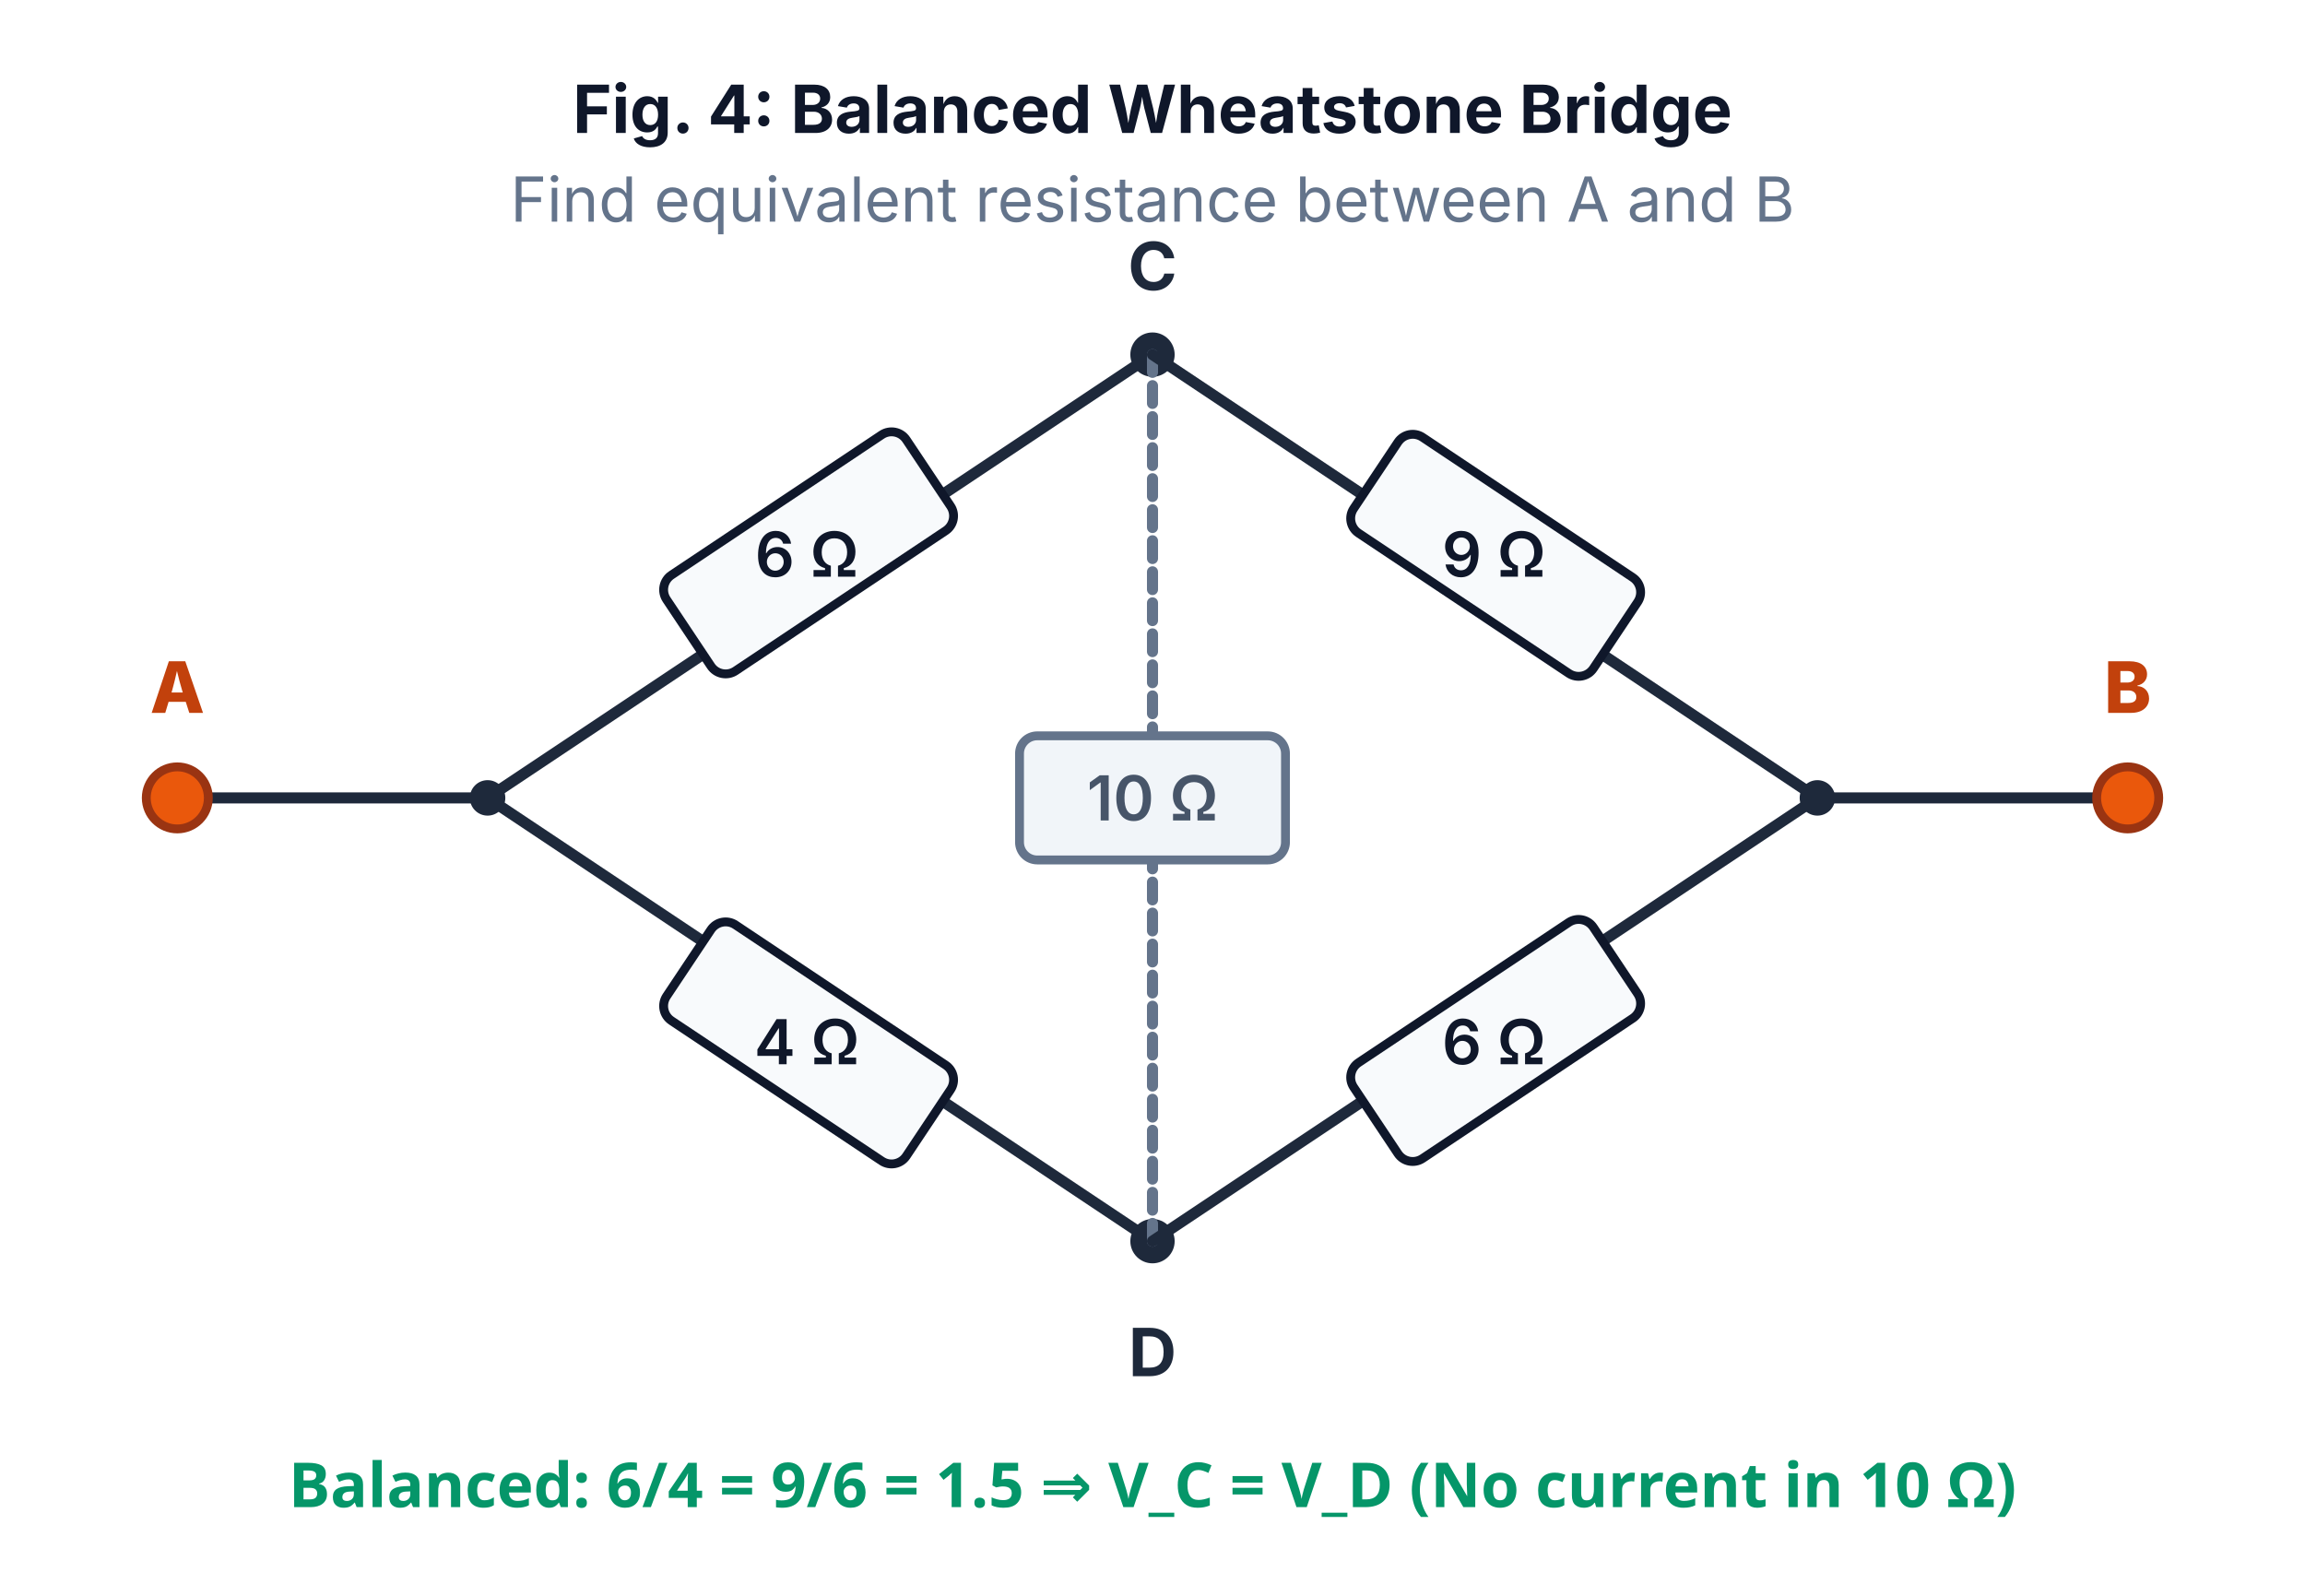
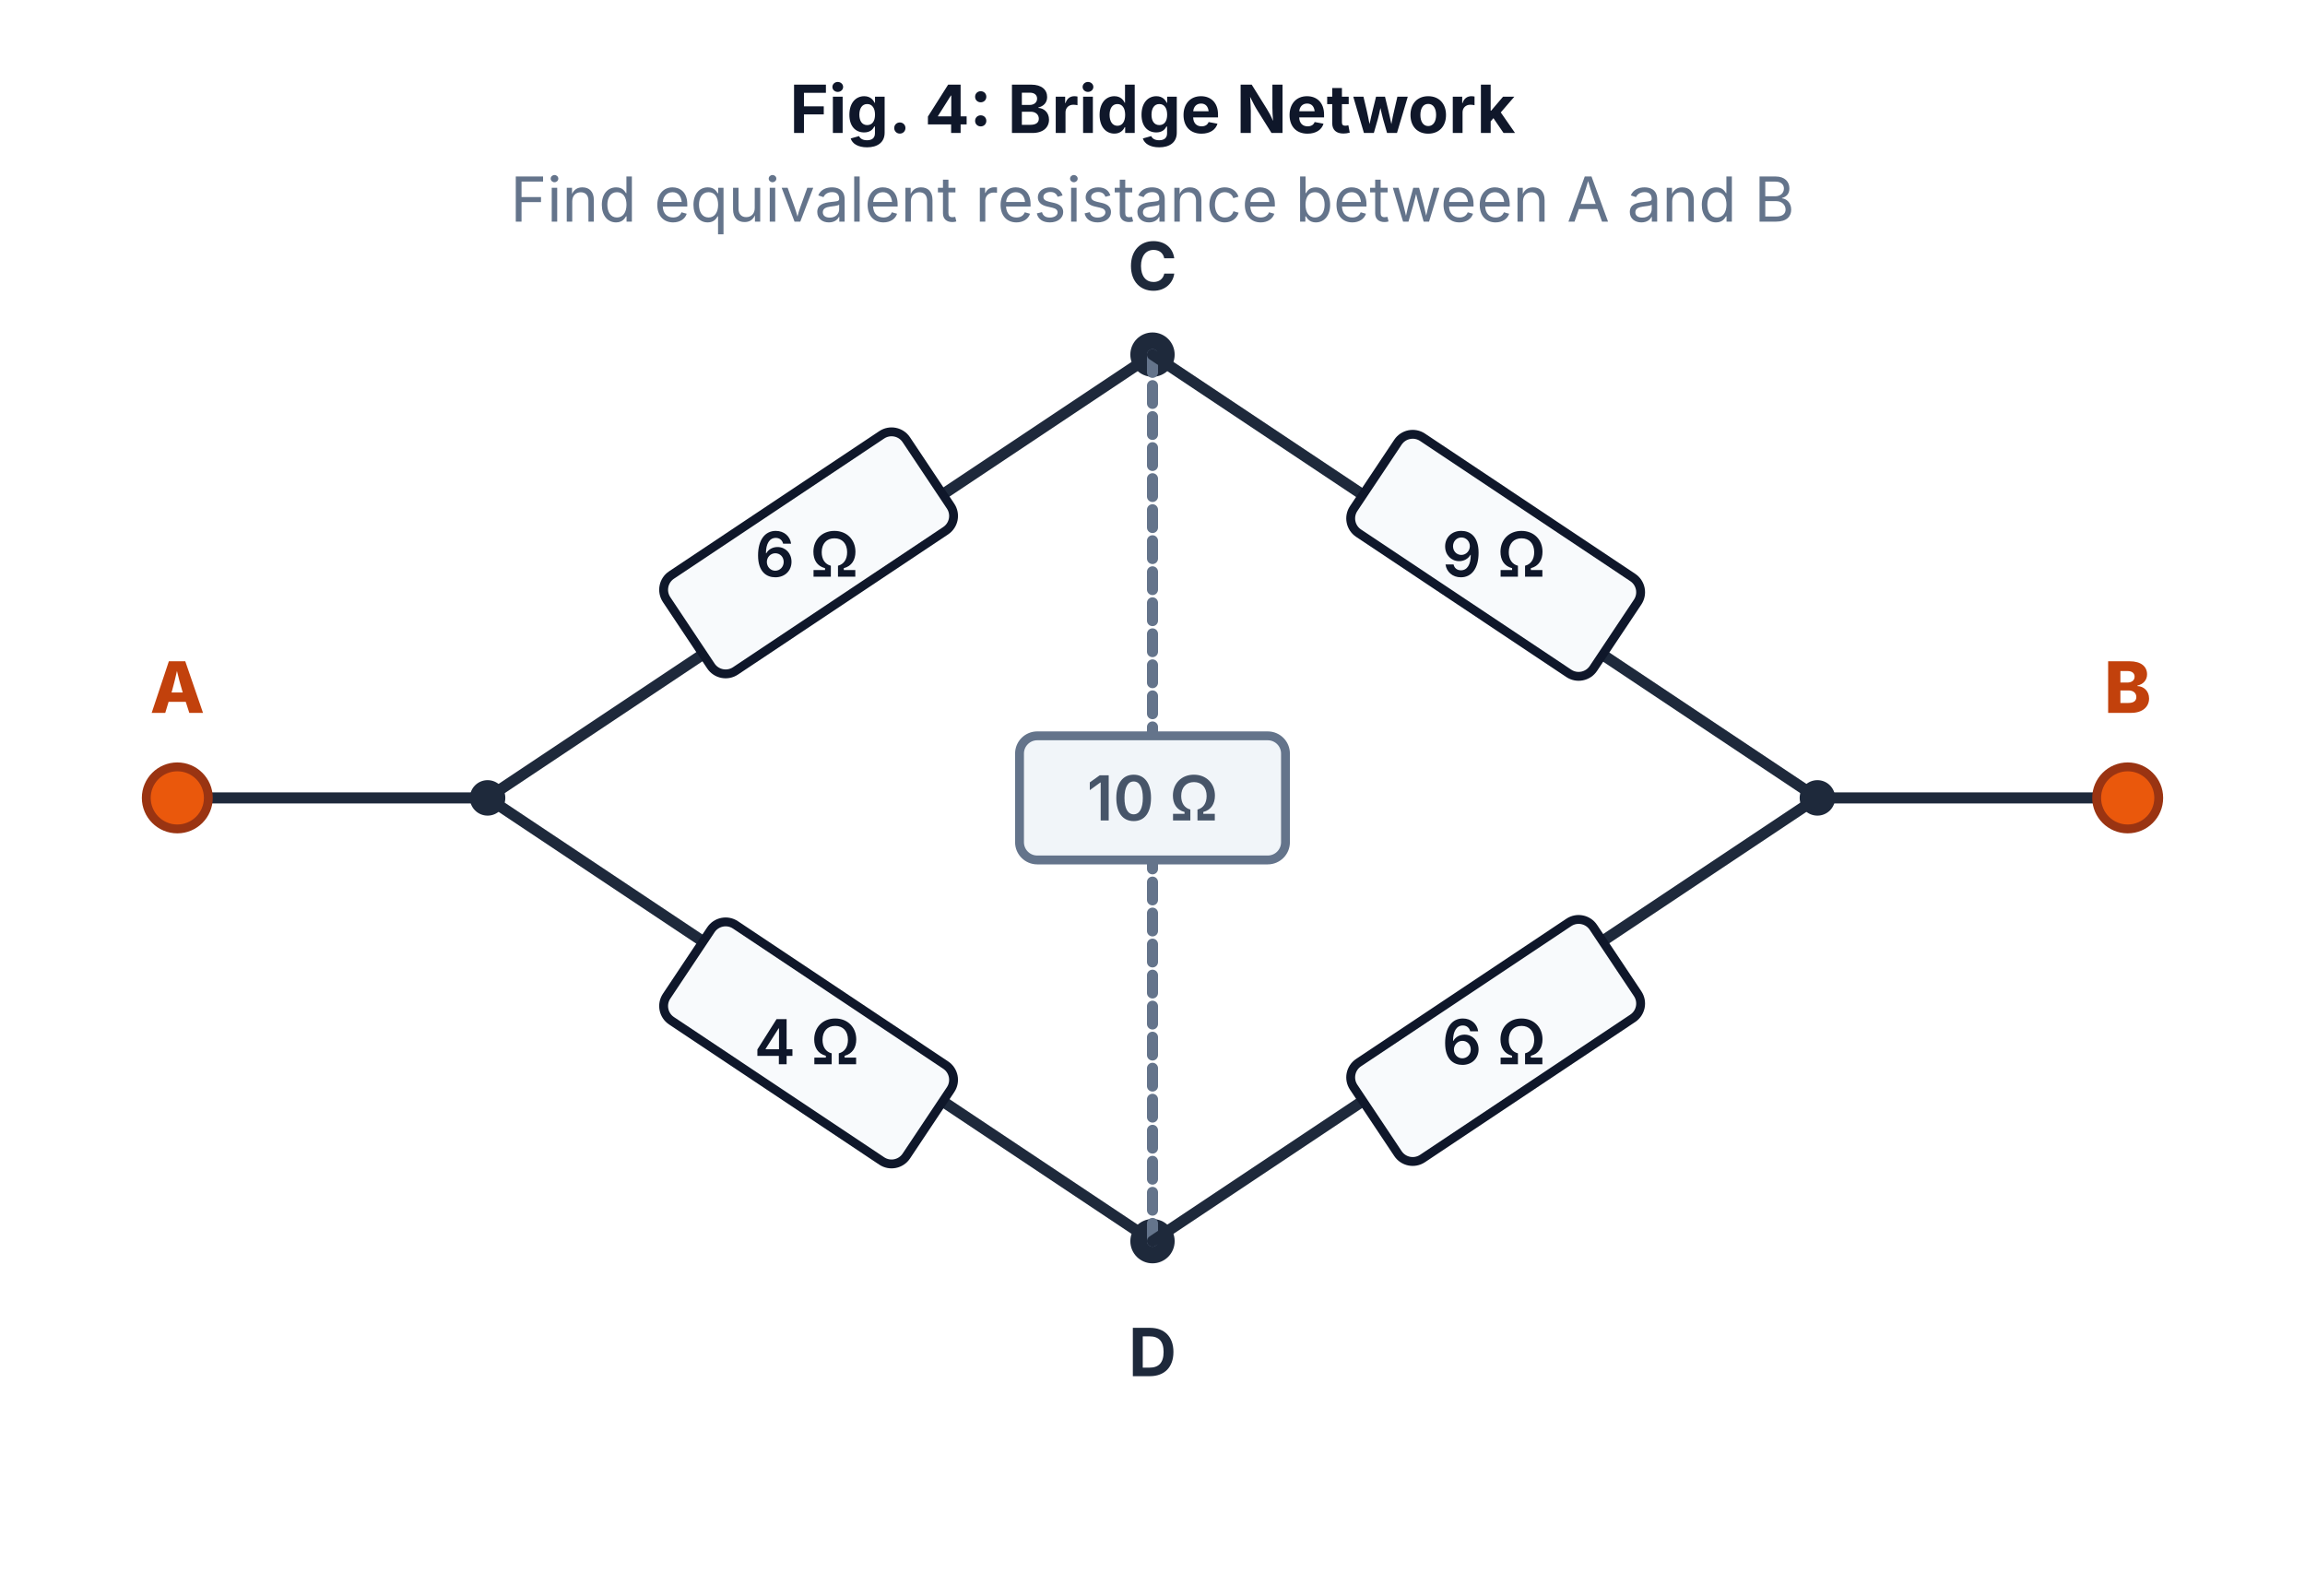
<svg xmlns="http://www.w3.org/2000/svg" viewBox="0 0 520 360" width="100%" height="100%" style="background:#ffffff; border:1.5px solid #cbd5e1; border-radius:10px;">
  <style>
    .wire { stroke: #1e293b; stroke-width: 2.5; stroke-linecap: round; stroke-linejoin: round; fill: none; }
    .dash-wire { stroke: #64748b; stroke-width: 2; stroke-dasharray: 5,4; fill: none; }
    .res-box { fill: #f8fafc; stroke: #0f172a; stroke-width: 2; rx: 4; }
    .res-lbl { font-family: system-ui, -apple-system, sans-serif; font-size: 14px; font-weight: 600; fill: #0f172a; text-anchor: middle; dominant-baseline: central; }
    .node-pt { fill: #1e293b; }
    .term-pt { fill: #ea580c; stroke: #9a3412; stroke-width: 2; }
    .term-lbl { font-family: system-ui, -apple-system, sans-serif; font-size: 16px; font-weight: 800; fill: #c2410c; text-anchor: middle; dominant-baseline: central; }
    .node-lbl { font-family: system-ui, -apple-system, sans-serif; font-size: 15px; font-weight: 700; fill: #1e293b; text-anchor: middle; dominant-baseline: central; }
    .diag-title { font-family: system-ui, -apple-system, sans-serif; font-size: 15px; font-weight: 700; fill: #0f172a; text-anchor: middle; }
    .diag-sub { font-family: system-ui, -apple-system, sans-serif; font-size: 14px; fill: #64748b; text-anchor: middle; }
  </style>
-   <text x="260" y="30" class="diag-title">Fig. 4: Balanced Wheatstone Bridge</text>
+   <text x="260" y="30" class="diag-title">Fig. 4: Bridge Network</text>
  <text x="260" y="50" class="diag-sub">Find equivalent resistance between A and B</text>
  <line x1="40" y1="180" x2="110" y2="180" class="wire" />
  <circle cx="40" cy="180" r="7" class="term-pt" />
  <text x="40" y="155" class="term-lbl">A</text>
  <circle cx="110" cy="180" r="4" class="node-pt" />
  <line x1="410" y1="180" x2="480" y2="180" class="wire" />
  <circle cx="480" cy="180" r="7" class="term-pt" />
  <text x="480" y="155" class="term-lbl">B</text>
  <circle cx="410" cy="180" r="4" class="node-pt" />
  <circle cx="260" cy="80" r="5" class="node-pt" />
  <text x="260" y="60" class="node-lbl">C</text>
  <circle cx="260" cy="280" r="5" class="node-pt" />
  <text x="260" y="305" class="node-lbl">D</text>
  <line x1="110" y1="180" x2="260" y2="80" class="wire" />
  <rect x="150" y="112" width="65" height="26" rx="4" class="res-box" transform="rotate(-33.7, 182, 125)" />
  <text x="182" y="125" class="res-lbl">6 Ω</text>
  <line x1="110" y1="180" x2="260" y2="280" class="wire" />
  <rect x="150" y="222" width="65" height="26" rx="4" class="res-box" transform="rotate(33.7, 182, 235)" />
  <text x="182" y="235" class="res-lbl">4 Ω</text>
  <line x1="260" y1="80" x2="260" y2="280" class="wire" style="stroke:#64748b; stroke-dasharray: 4,3;" />
  <rect x="230" y="166" width="60" height="28" class="res-box" style="stroke:#64748b; fill:#f1f5f9;" />
  <text x="260" y="180" class="res-lbl" style="fill:#475569;">10 Ω</text>
  <line x1="260" y1="80" x2="410" y2="180" class="wire" />
  <rect x="305" y="112" width="65" height="26" rx="4" class="res-box" transform="rotate(33.7, 337, 125)" />
  <text x="337" y="125" class="res-lbl">9 Ω</text>
  <line x1="260" y1="280" x2="410" y2="180" class="wire" />
  <rect x="305" y="222" width="65" height="26" rx="4" class="res-box" transform="rotate(-33.7, 337, 235)" />
  <text x="337" y="235" class="res-lbl">6 Ω</text>
-   <text x="260" y="340" font-family="system-ui, sans-serif" font-size="14" font-weight="600" fill="#059669" text-anchor="middle">Balanced: 6/4 = 9/6 = 1.5 ⇒ V_C = V_D (No current in 10 Ω)</text>
</svg>
